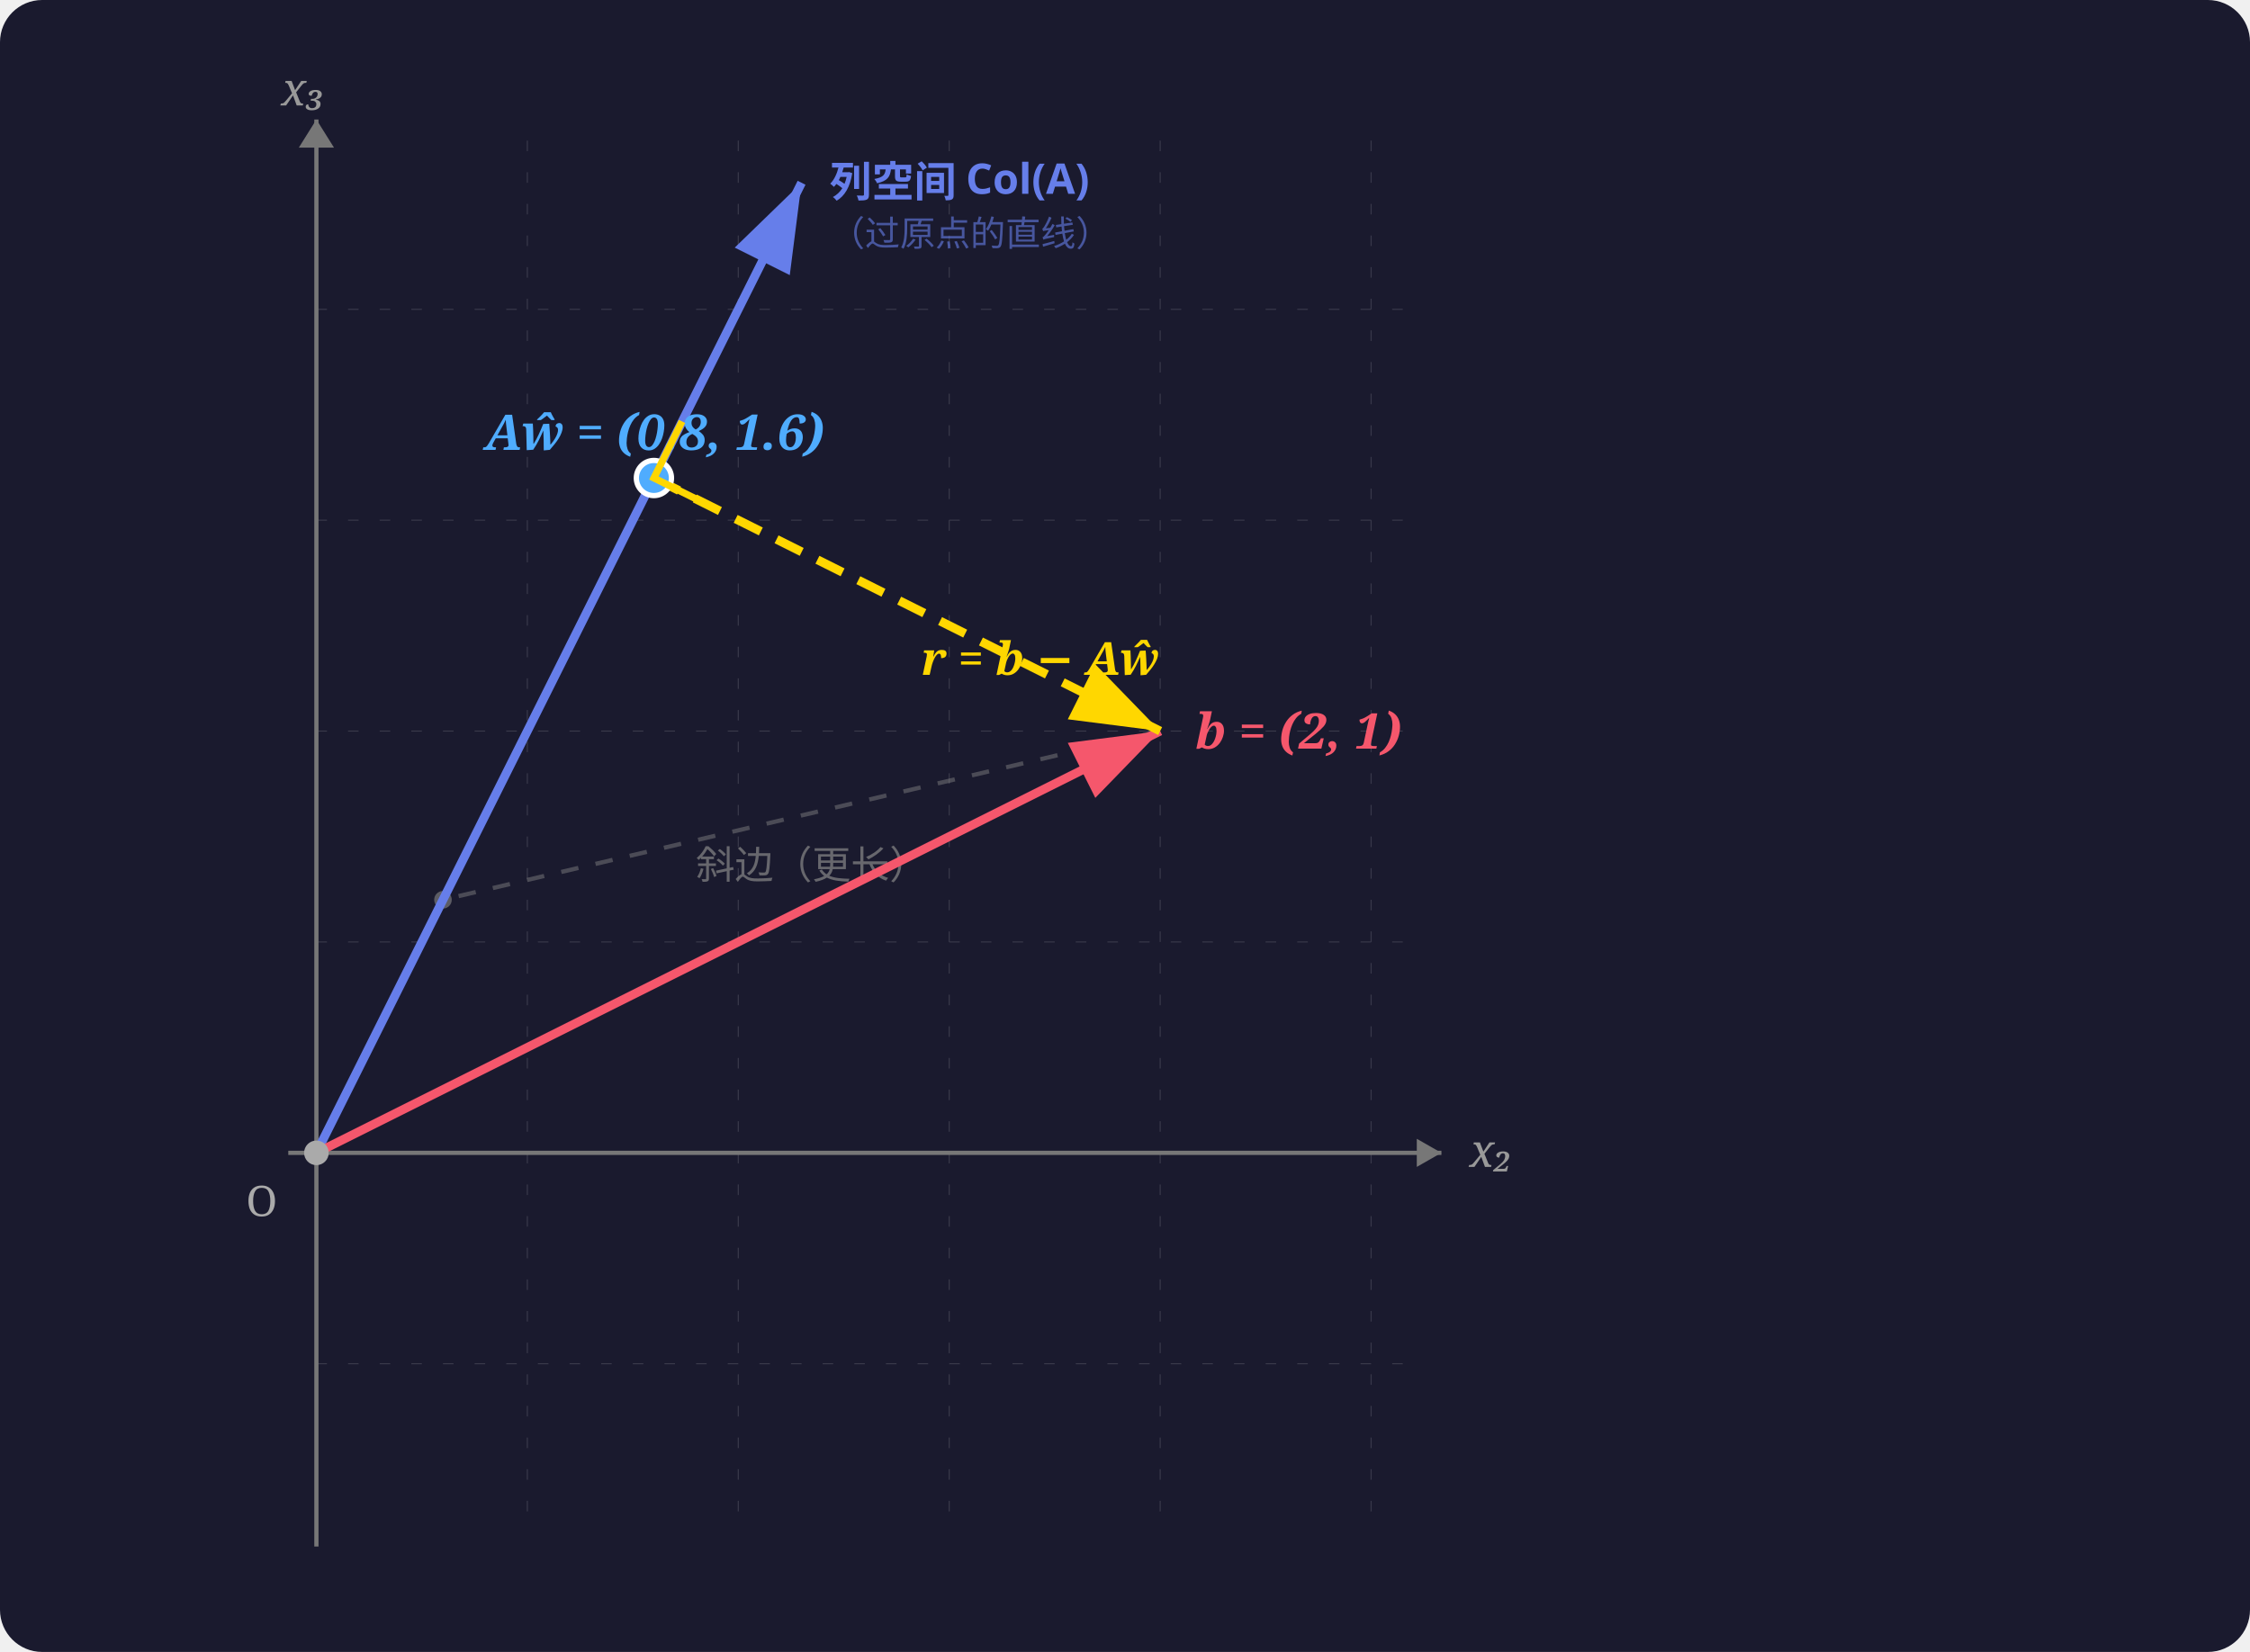
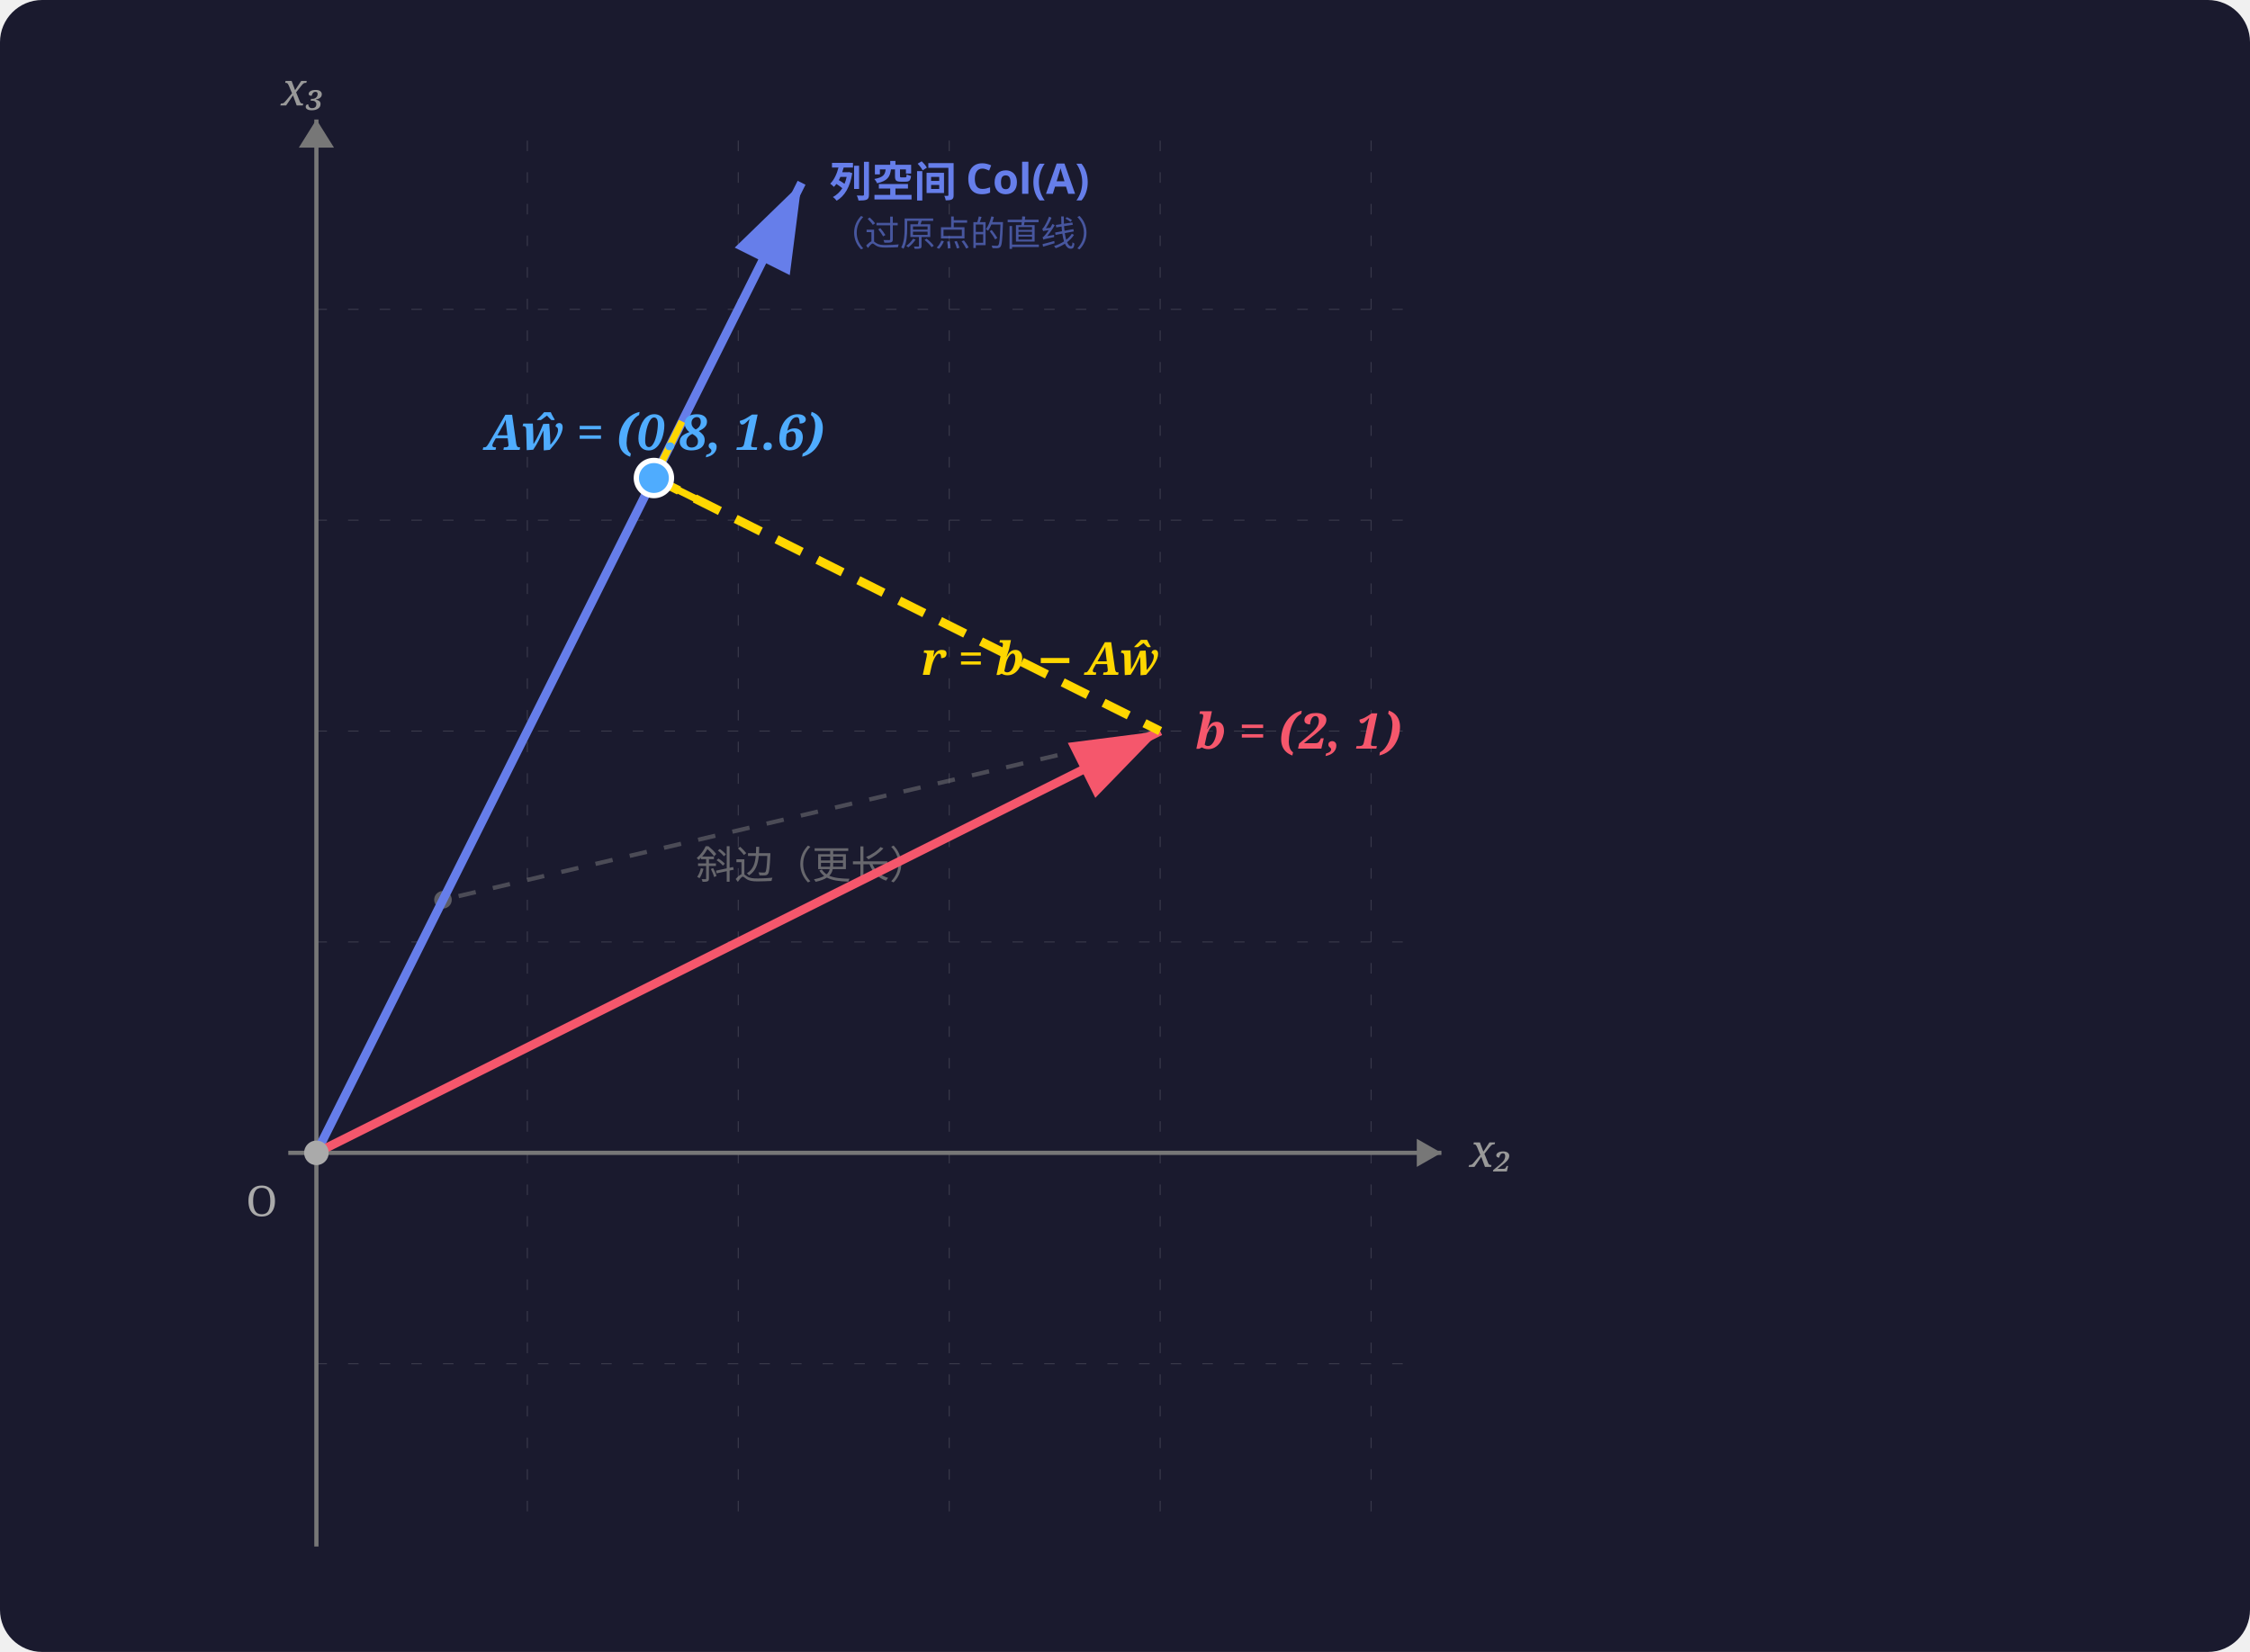
<svg xmlns="http://www.w3.org/2000/svg" viewBox="0 0 640 470" width="100%" style="max-width:640px">
  <defs>
    <marker id="arrowBlue" markerWidth="10" markerHeight="7" refX="10" refY="3.5" orient="auto">
      <polygon points="0,0 10,3.5 0,7" fill="#667eea" />
    </marker>
    <marker id="arrowRed" markerWidth="10" markerHeight="7" refX="10" refY="3.5" orient="auto">
      <polygon points="0,0 10,3.5 0,7" fill="#f5576c" />
    </marker>
    <marker id="arrowGold" markerWidth="10" markerHeight="7" refX="10" refY="3.5" orient="auto">
      <polygon points="0,0 10,3.5 0,7" fill="#ffd700" />
    </marker>
  </defs>
  <rect width="640" height="470" fill="#1a1a2e" rx="12" />
  <g stroke="#ffffff" stroke-width="0.3" stroke-dasharray="3,6" opacity="0.14">
    <line x1="150.0" y1="40.0" x2="150.0" y2="436" />
    <line x1="210.0" y1="40.0" x2="210.0" y2="436" />
    <line x1="270.0" y1="40.0" x2="270.0" y2="436" />
    <line x1="330.0" y1="40.0" x2="330.0" y2="436" />
    <line x1="390.0" y1="40.0" x2="390.0" y2="436" />
    <line x1="90" y1="268.0" x2="402" y2="268.0" />
    <line x1="90" y1="208.0" x2="402" y2="208.0" />
    <line x1="90" y1="148.0" x2="402" y2="148.0" />
    <line x1="90" y1="88" x2="402" y2="88" />
    <line x1="90" y1="388.0" x2="402" y2="388.0" />
  </g>
  <line x1="82" y1="328.0" x2="410" y2="328.0" stroke="#777" stroke-width="1.2" />
  <polygon points="410,328.0 403,324.0 403,332.0" fill="#777" />
  <text x="418" y="332.0" fill="#999" font-size="13" font-family="serif" font-style="italic">x₂</text>
  <line x1="90" y1="440" x2="90" y2="34.0" stroke="#777" stroke-width="1.2" />
  <polygon points="90,34.0 85,42.0 95,42.0" fill="#777" />
  <text x="80" y="30.0" fill="#999" font-size="13" font-family="serif" font-style="italic">x₃</text>
  <line x1="330.0" y1="208.0" x2="126.0" y2="256.0" stroke="#888888" stroke-width="1.2" stroke-dasharray="5,5" opacity="0.45" />
  <circle cx="126.0" cy="256.0" r="2.5" fill="#888888" opacity="0.6" />
  <text x="198" y="250" fill="#888888" font-size="11" font-family="sans-serif" opacity="0.7">斜边（更长）</text>
  <line x1="90.0" y1="328.0" x2="228.0" y2="52.0" stroke="#667eea" stroke-width="2.5" marker-end="url(#arrowBlue)" />
  <text x="236.0" y="56.0" fill="#667eea" font-size="12" font-family="sans-serif" font-weight="bold">列空间 Col(A)</text>
  <text x="236.0" y="70.0" fill="#667eea" font-size="10" font-family="sans-serif" opacity="0.6">（过原点的直线）</text>
  <line x1="90.0" y1="328.0" x2="330.0" y2="208.0" stroke="#f5576c" stroke-width="2.5" marker-end="url(#arrowRed)" />
  <text x="340.0" y="213.0" fill="#f5576c" font-size="14" font-family="serif" font-weight="bold" font-style="italic">b = (2, 1)</text>
-   <line x1="186.0" y1="136.0" x2="330.0" y2="208.0" stroke="#ffd700" stroke-width="2.5" stroke-dasharray="8,5" marker-end="url(#arrowGold)" />
+   <line x1="186.0" y1="136.0" x2="330.0" y2="208.0" stroke="#ffd700" stroke-width="2.5" stroke-dasharray="8,5" />
  <text x="262.0" y="192.0" fill="#ffd700" font-size="13" font-family="serif" font-weight="bold" font-style="italic">r = b − Aŵ</text>
+   <polyline points="194.0,119.9 186.0,136.0 202.1,144.0" fill="none" stroke="#ffd700" stroke-width="2" />
  <circle cx="186.0" cy="136.0" r="5" fill="#4facfe" stroke="#fff" stroke-width="1.5" />
  <text x="138.0" y="128.0" fill="#4facfe" font-size="14" font-family="serif" font-weight="bold" font-style="italic">Aŵ = (0.8, 1.6)</text>
-   <polyline points="194.0,119.9 186.0,136.0 202.1,144.0" fill="none" stroke="#ffd700" stroke-width="2" />
  <circle cx="90.0" cy="328.0" r="3.5" fill="#aaa" />
  <text x="70.0" y="346.0" fill="#aaa" font-size="12" font-family="serif">O</text>
</svg>
